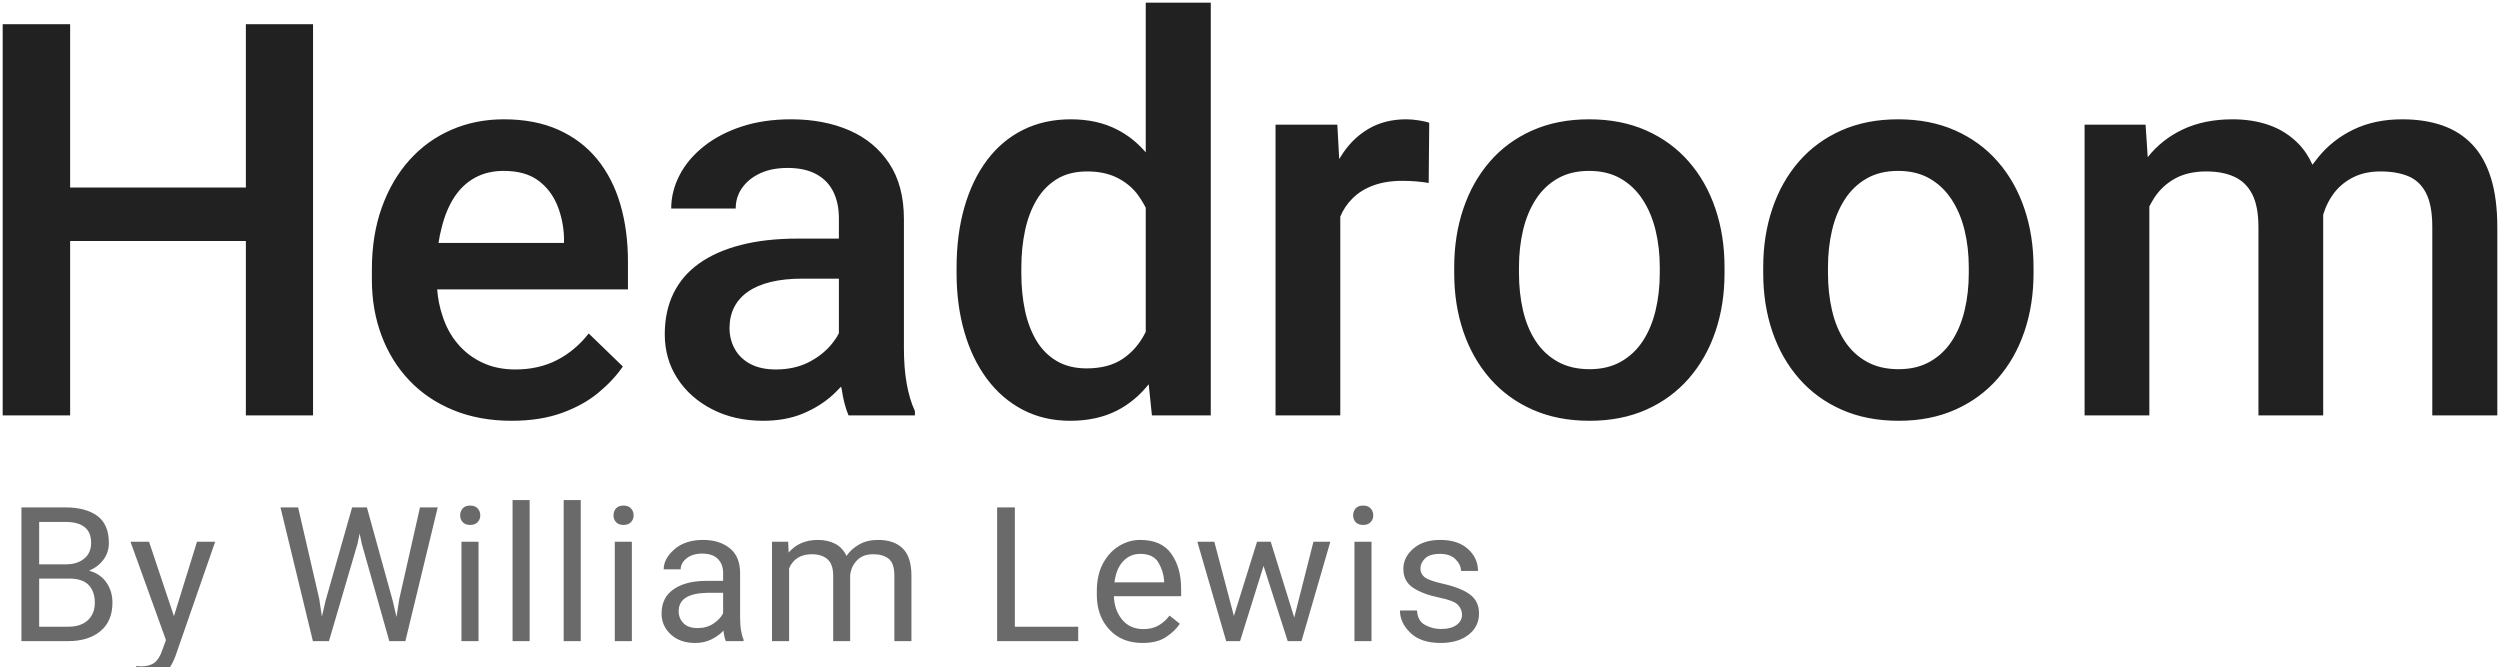
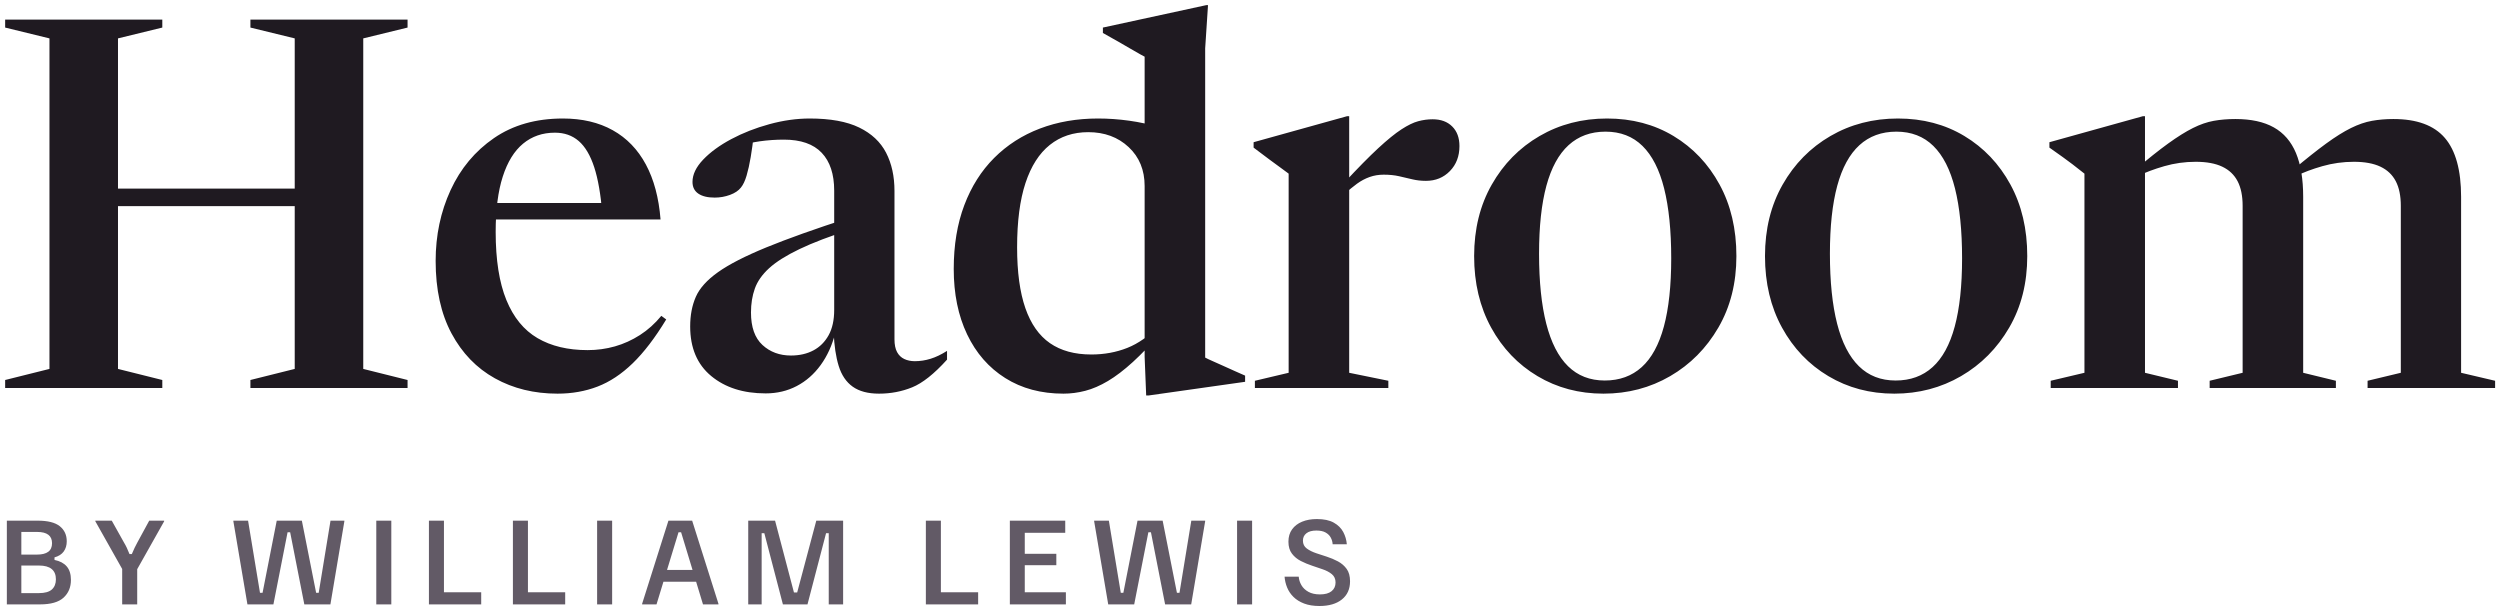
- <svg xmlns="http://www.w3.org/2000/svg" viewBox="138 354 9304 2480" fill="#212121">
-   <path d="M399 444V1052H1053V444H1303V1900H1053V1251H399V1900H148V444Z M2042 1920Q1922 1920 1825.5 1880.5Q1729 1841 1661.5 1770.0Q1594 1699 1558.0 1603.0Q1522 1507 1522 1396V1356Q1522 1229 1559.0 1126.0Q1596 1023 1662.0 949.5Q1728 876 1818.0 837.0Q1908 798 2013 798Q2129 798 2216.0 837.0Q2303 876 2360.5 946.5Q2418 1017 2446.5 1114.0Q2475 1211 2475 1328V1431H1765Q1769 1482 1784 1527Q1803 1588 1841.0 1633.0Q1879 1678 1933.0 1703.5Q1987 1729 2056 1729Q2143 1729 2211.0 1694.0Q2279 1659 2329 1595L2456 1718Q2421 1769 2365.0 1815.5Q2309 1862 2228.5 1891.0Q2148 1920 2042 1920ZM1770 1258H2237V1239Q2235 1174 2211.5 1117.0Q2188 1060 2140.0 1025.0Q2092 990 2012 990Q1952 990 1905.5 1015.5Q1859 1041 1828.0 1089.0Q1797 1137 1781 1204Q1774 1230 1770 1258Z M3268 1793Q3254 1808 3238 1823Q3191 1866 3126.5 1893.0Q3062 1920 2978 1920Q2872 1920 2789.0 1877.5Q2706 1835 2659.0 1762.5Q2612 1690 2612 1598Q2612 1512 2644.5 1445.5Q2677 1379 2740.5 1334.0Q2804 1289 2896.0 1265.5Q2988 1242 3106 1242H3260V1167Q3260 1109 3239.0 1067.0Q3218 1025 3175.5 1002.0Q3133 979 3069 979Q3010 979 2967.0 999.0Q2924 1019 2900.0 1053.0Q2876 1087 2876 1130H2636Q2636 1066 2667.0 1006.0Q2698 946 2757.0 899.0Q2816 852 2898.0 825.0Q2980 798 3082 798Q3204 798 3298.5 839.0Q3393 880 3447.5 962.5Q3502 1045 3502 1169V1650Q3502 1724 3512.5 1782.5Q3523 1841 3543 1884V1900H3296Q3279 1861 3270 1800Q3269 1797 3268 1793ZM3260 1391H3124Q3057 1391 3006.0 1403.5Q2955 1416 2921.0 1440.0Q2887 1464 2870.0 1498.0Q2853 1532 2853.0 1575.0Q2853 1618 2873.0 1653.5Q2893 1689 2931.5 1709.0Q2970 1729 3025 1729Q3099 1729 3154.5 1698.5Q3210 1668 3242 1623Q3253 1609 3260 1594Z M3698 1371V1350Q3698 1227 3727.0 1125.5Q3756 1024 3811.0 950.5Q3866 877 3945.0 837.5Q4024 798 4123 798Q4221 798 4295 836Q4356 867 4402 921V364H4644V1900H4425L4413 1784Q4363 1847 4295 1882Q4220 1920 4121 1920Q4023 1920 3944.5 1879.0Q3866 1838 3811.0 1764.0Q3756 1690 3727.0 1589.5Q3698 1489 3698 1371ZM3939 1350V1371Q3939 1445 3952.5 1509.0Q3966 1573 3995.0 1621.5Q4024 1670 4070.5 1697.5Q4117 1725 4182 1725Q4264 1725 4317.0 1689.0Q4370 1653 4401 1591Q4401 1590 4402 1588V1127Q4387 1098 4368 1073Q4337 1035 4291.5 1013.5Q4246 992 4184 992Q4118 992 4072.0 1020.0Q4026 1048 3996.5 1097.0Q3967 1146 3953.0 1211.0Q3939 1276 3939 1350Z M5457 811 5455 1035Q5433 1031 5407.5 1029.0Q5382 1027 5357 1027Q5295 1027 5248.0 1044.5Q5201 1062 5170 1094Q5142 1122 5126 1160V1900H4885V818H5115L5122 946Q5124 942 5127 938Q5167 872 5228.5 835.0Q5290 798 5371 798Q5393 798 5418.5 802.0Q5444 806 5457 811Z M5550 1371V1348Q5550 1231 5584.0 1130.5Q5618 1030 5682.5 955.5Q5747 881 5840.5 839.5Q5934 798 6052 798Q6171 798 6264.5 839.5Q6358 881 6423.0 955.5Q6488 1030 6522.0 1130.5Q6556 1231 6556 1348V1371Q6556 1488 6522.0 1588.0Q6488 1688 6423.0 1762.5Q6358 1837 6265.0 1878.5Q6172 1920 6054 1920Q5935 1920 5841.5 1878.5Q5748 1837 5683.0 1762.5Q5618 1688 5584.0 1588.0Q5550 1488 5550 1371ZM5791 1348V1371Q5791 1444 5806.0 1509.0Q5821 1574 5853.0 1623.0Q5885 1672 5935.0 1700.0Q5985 1728 6054 1728Q6121 1728 6170.5 1700.0Q6220 1672 6252.0 1623.0Q6284 1574 6299.5 1509.0Q6315 1444 6315 1371V1348Q6315 1276 6299.5 1211.5Q6284 1147 6251.5 1097.0Q6219 1047 6169.5 1018.5Q6120 990 6052 990Q5984 990 5934.5 1018.5Q5885 1047 5853.0 1097.0Q5821 1147 5806.0 1211.5Q5791 1276 5791 1348Z M6700 1371V1348Q6700 1231 6734.0 1130.5Q6768 1030 6832.5 955.5Q6897 881 6990.5 839.5Q7084 798 7202 798Q7321 798 7414.5 839.5Q7508 881 7573.0 955.5Q7638 1030 7672.0 1130.5Q7706 1231 7706 1348V1371Q7706 1488 7672.0 1588.0Q7638 1688 7573.0 1762.5Q7508 1837 7415.0 1878.5Q7322 1920 7204 1920Q7085 1920 6991.5 1878.5Q6898 1837 6833.0 1762.5Q6768 1688 6734.0 1588.0Q6700 1488 6700 1371ZM6941 1348V1371Q6941 1444 6956.0 1509.0Q6971 1574 7003.0 1623.0Q7035 1672 7085.0 1700.0Q7135 1728 7204 1728Q7271 1728 7320.5 1700.0Q7370 1672 7402.0 1623.0Q7434 1574 7449.5 1509.0Q7465 1444 7465 1371V1348Q7465 1276 7449.5 1211.5Q7434 1147 7401.5 1097.0Q7369 1047 7319.5 1018.5Q7270 990 7202 990Q7134 990 7084.5 1018.5Q7035 1047 7003.0 1097.0Q6971 1147 6956.0 1211.5Q6941 1276 6941 1348Z M8137 1122V1900H7896V818H8123L8131 939Q8183 873 8261 836Q8341 798 8447 798Q8521 798 8582.5 819.5Q8644 841 8690 887Q8723 920 8744 967Q8754 954 8765 940Q8818 874 8897.0 836.0Q8976 798 9078 798Q9161 798 9226.5 820.5Q9292 843 9338.0 891.0Q9384 939 9408.0 1015.5Q9432 1092 9432 1200V1900H9190V1199Q9190 1117 9166.5 1072.0Q9143 1027 9100.0 1009.5Q9057 992 8997 992Q8941 992 8898.5 1012.5Q8856 1033 8827 1069Q8798 1106 8784 1153Q8784 1166 8784 1179V1900H8543V1200Q8543 1121 8519.5 1076.0Q8496 1031 8452.5 1011.5Q8409 992 8349 992Q8281 992 8233.5 1018.0Q8186 1044 8156 1089Q8146 1105 8137 1122Z" />
-   <text x="160" y="2740" font-family="Roboto, Helvetica Neue, Arial, sans-serif" font-size="700" font-weight="400" letter-spacing="20" fill="#6A6A6A">By William Lewis</text>
+ <svg xmlns="http://www.w3.org/2000/svg" viewBox="22 247 4852 1186">
+   <path fill="#1F1A21" d="M251.0 963.0 337.0 984.5V1000.0H32.0V984.5L118.0 963.0V321.5L32.0 300.5V285.0H337.0V300.5L251.0 321.5ZM727.0 963.0 813.0 984.5V1000.0H508.0V984.5L594.0 963.0V321.5L508.0 300.5V285.0H813.0V300.5L727.0 321.5ZM175.5 647.0V613.0H667.5V647.0ZM1114.5 477.0Q1170.5 477.0 1211.25 499.75Q1252.0 522.5 1275.5 566.25Q1299.0 610.0 1304.0 673.0H970.5V641.0H1242.5L1191.0 662.5Q1186.5 606.0 1175.25 571.5Q1164.0 537.0 1145.25 520.75Q1126.5 504.5 1099.0 504.5Q1063.0 504.5 1037.25 525.75Q1011.5 547.0 997.75 589.75Q984.0 632.5 984.0 697.0Q984.0 778.5 1004.75 829.25Q1025.5 880.0 1065.25 903.25Q1105.0 926.5 1162.5 926.5Q1190.0 926.5 1215.5 919.25Q1241.0 912.0 1264.0 897.25Q1287.0 882.5 1305.5 860.0L1315.0 867.0Q1282.5 920.5 1250.0 952.0Q1217.5 983.5 1181.75 997.25Q1146.0 1011.0 1104.0 1011.0Q1036.0 1011.0 982.5 981.25Q929.0 951.5 898.25 894.0Q867.5 836.5 867.5 753.5Q867.5 679.0 896.5 616.0Q925.5 553.0 980.75 515.0Q1036.0 477.0 1114.5 477.0ZM1671.0 669.5 1674.5 692.0Q1612.0 712.0 1573.5 730.5Q1535.0 749.0 1514.75 767.5Q1494.5 786.0 1487.0 807.0Q1479.5 828.0 1479.5 853.5Q1479.5 896.0 1501.75 916.5Q1524.0 937.0 1557.0 937.0Q1582.0 937.0 1600.75 927.0Q1619.5 917.0 1630.25 897.5Q1641.0 878.0 1641.0 848.5V617.0Q1641.0 569.0 1616.75 543.5Q1592.5 518.0 1543.5 518.0Q1519.5 518.0 1496.5 521.25Q1473.5 524.5 1460.0 530.5L1485.0 507.5Q1482.5 531.0 1479.0 551.75Q1475.5 572.5 1471.0 587.75Q1466.5 603.0 1460.0 611.0Q1453.0 620.0 1438.75 625.25Q1424.5 630.5 1409.0 630.5Q1388.5 630.5 1377.25 622.75Q1366.0 615.0 1366.0 600.0Q1366.0 578.5 1386.75 556.75Q1407.5 535.0 1441.25 517.0Q1475.0 499.0 1515.25 488.0Q1555.5 477.0 1593.5 477.0Q1653.5 477.0 1689.5 494.5Q1725.5 512.0 1741.75 543.5Q1758.0 575.0 1758.0 617.5V905.5Q1758.0 921.0 1763.0 930.25Q1768.0 939.5 1777.0 943.75Q1786.0 948.0 1797.5 948.0Q1813.0 948.0 1828.25 943.25Q1843.5 938.5 1860.0 928.0V945.0Q1822.5 986.5 1792.25 998.75Q1762.0 1011.0 1728.0 1011.0Q1696.0 1011.0 1677.0 997.5Q1658.0 984.0 1649.75 957.25Q1641.5 930.5 1640.0 892.0L1643.0 893.5Q1634.0 929.0 1614.75 955.5Q1595.5 982.0 1568.25 996.25Q1541.0 1010.5 1508.0 1010.5Q1443.0 1010.5 1402.25 976.75Q1361.5 943.0 1361.5 880.5Q1361.5 848.0 1372.5 823.0Q1383.5 798.0 1415.5 775.25Q1447.5 752.5 1509.0 727.25Q1570.5 702.0 1671.0 669.5ZM2243.5 608.0Q2243.5 561.5 2212.5 532.5Q2181.5 503.5 2134.0 503.5Q2090.5 503.5 2059.5 528.25Q2028.5 553.0 2012.25 602.25Q1996.0 651.5 1996.0 727.0Q1996.0 799.0 2012.0 845.0Q2028.0 891.0 2059.75 913.0Q2091.5 935.0 2140.0 935.0Q2177.5 935.0 2209.75 922.25Q2242.0 909.5 2271.0 879.0L2277.0 890.5Q2246.5 926.0 2220.75 949.5Q2195.0 973.0 2172.25 986.5Q2149.5 1000.0 2128.25 1005.5Q2107.0 1011.0 2086.0 1011.0Q2021.0 1011.0 1973.0 980.75Q1925.0 950.5 1899.0 896.0Q1873.0 841.5 1873.0 769.0Q1873.0 699.5 1893.5 645.25Q1914.0 591.0 1951.5 553.5Q1989.0 516.0 2040.25 496.5Q2091.5 477.0 2153.0 477.0Q2183.0 477.0 2213.5 481.25Q2244.0 485.5 2273.0 494.25Q2302.0 503.0 2327.5 517.0L2243.5 528.5V357.0Q2237.5 354.0 2223.75 346.0Q2210.0 338.0 2193.5 328.5Q2177.0 319.0 2162.5 311.0V300.5L2363.0 257.0H2366.5L2361.0 341.0V941.0Q2365.5 943.5 2375.25 947.75Q2385.0 952.0 2396.5 957.25Q2408.0 962.5 2419.25 967.5Q2430.5 972.5 2438.5 976.0V988.0L2251.5 1014.5H2246.5L2243.5 939.5ZM2802.5 478.5Q2826.5 478.5 2840.5 492.5Q2854.5 506.5 2854.5 530.5Q2854.5 560.0 2836.0 579.0Q2817.5 598.0 2789.5 598.0Q2775.5 598.0 2763.0 595.0Q2750.5 592.0 2737.25 589.0Q2724.0 586.0 2707.5 586.0Q2693.0 586.0 2680.25 590.5Q2667.5 595.0 2655.75 603.5Q2644.0 612.0 2631.0 624.0V601.5Q2670.0 559.5 2696.75 534.75Q2723.5 510.0 2742.0 498.0Q2760.5 486.0 2774.5 482.25Q2788.5 478.5 2802.5 478.5ZM2640.5 572.5V970.5L2716.5 986.0V1000.0H2457.5V986.0L2523.0 970.5V584.0Q2516.5 579.0 2507.75 572.75Q2499.0 566.5 2486.25 557.0Q2473.5 547.5 2455.0 533.5V523.0L2636.5 472.5H2640.5ZM3136.5 985.5Q3179.5 985.5 3208.25 959.5Q3237.0 933.5 3251.25 880.75Q3265.5 828.0 3265.5 748.5Q3265.5 667.5 3251.75 612.75Q3238.0 558.0 3209.75 530.25Q3181.5 502.5 3138.0 502.5Q3095.0 502.5 3066.25 528.75Q3037.5 555.0 3023.25 607.5Q3009.0 660.0 3009.0 739.5Q3009.0 820.5 3023.0 875.25Q3037.0 930.0 3065.25 957.75Q3093.5 985.5 3136.5 985.5ZM3134.0 1011.0Q3063.0 1011.0 3006.0 977.0Q2949.0 943.0 2916.0 882.75Q2883.0 822.5 2883.0 744.0Q2883.0 665.5 2917.25 605.25Q2951.5 545.0 3010.0 511.0Q3068.5 477.0 3141.0 477.0Q3213.5 477.0 3270.0 511.0Q3326.5 545.0 3359.25 605.0Q3392.0 665.0 3392.0 744.0Q3392.0 822.5 3357.0 882.75Q3322.0 943.0 3263.5 977.0Q3205.0 1011.0 3134.0 1011.0ZM3701.0 985.5Q3744.0 985.5 3772.75 959.5Q3801.5 933.5 3815.75 880.75Q3830.0 828.0 3830.0 748.5Q3830.0 667.5 3816.25 612.75Q3802.5 558.0 3774.25 530.25Q3746.0 502.5 3702.5 502.5Q3659.5 502.5 3630.75 528.75Q3602.0 555.0 3587.75 607.5Q3573.5 660.0 3573.5 739.5Q3573.5 820.5 3587.5 875.25Q3601.5 930.0 3629.75 957.75Q3658.0 985.5 3701.0 985.5ZM3698.5 1011.0Q3627.5 1011.0 3570.5 977.0Q3513.5 943.0 3480.5 882.75Q3447.5 822.5 3447.5 744.0Q3447.5 665.5 3481.75 605.25Q3516.0 545.0 3574.5 511.0Q3633.0 477.0 3705.5 477.0Q3778.0 477.0 3834.5 511.0Q3891.0 545.0 3923.75 605.0Q3956.5 665.0 3956.5 744.0Q3956.5 822.5 3921.5 882.75Q3886.5 943.0 3828.0 977.0Q3769.5 1011.0 3698.5 1011.0ZM4185.0 576.5V970.5L4249.0 986.0V1000.0H4002.0V986.0L4067.5 970.5V584.0Q4059.5 577.5 4044.5 566.0Q4029.5 554.5 3999.5 533.5V523.0L4181.0 472.5H4185.0ZM4492.0 629.0V970.5L4555.5 986.0V1000.0H4310.5V986.0L4374.5 970.5V646.5Q4374.5 617.5 4364.75 598.75Q4355.0 580.0 4335.0 570.5Q4315.0 561.0 4283.5 561.0Q4252.0 561.0 4222.5 569.5Q4193.0 578.0 4170.5 589.0L4166.0 576.5Q4203.0 545.0 4230.0 525.5Q4257.0 506.0 4278.0 495.5Q4299.0 485.0 4318.5 481.5Q4338.0 478.0 4360.5 478.0Q4406.0 478.0 4435.0 494.25Q4464.0 510.5 4478.0 544.0Q4492.0 577.5 4492.0 629.0ZM4798.5 629.0V970.5L4864.5 986.0V1000.0H4617.0V986.0L4681.5 970.5V646.5Q4681.5 617.5 4671.75 598.75Q4662.0 580.0 4642.0 570.5Q4622.0 561.0 4590.5 561.0Q4559.0 561.0 4529.25 569.5Q4499.5 578.0 4477.5 589.0L4472.5 576.5Q4510.0 545.0 4536.75 525.5Q4563.5 506.0 4584.75 495.5Q4606.0 485.0 4625.5 481.5Q4645.0 478.0 4667.0 478.0Q4735.5 478.0 4767.0 514.75Q4798.5 551.5 4798.5 629.0Z" />
+   <path fill="#625A66" d="M35.292 1420.0V1257.5H95.083Q124.667 1257.5 138.104 1268.333Q151.542 1279.167 151.542 1297.5Q151.542 1309.167 145.708 1317.292Q139.875 1325.417 127.792 1328.75V1333.75Q143.417 1336.875 151.542 1346.354Q159.667 1355.833 159.667 1372.5Q159.667 1393.75 145.396 1406.875Q131.125 1420.0 99.667 1420.0ZM63.417 1398.125H97.375Q114.875 1398.125 122.688 1391.042Q130.5 1383.958 130.5 1371.25Q130.5 1358.125 122.271 1351.354Q114.042 1344.583 97.583 1344.583H63.417ZM63.417 1323.333H94.042Q108.208 1323.333 115.604 1317.917Q123.0 1312.5 123.0 1301.25Q123.0 1279.375 94.042 1279.375H63.417ZM259.125 1420.0V1351.25L207.042 1258.75V1257.5H238.917L262.667 1300.0Q265.583 1304.792 268.083 1310.104Q270.583 1315.417 273.292 1322.292H277.875Q280.792 1315.417 283.292 1310.104Q285.792 1304.792 288.5 1300.0L311.625 1257.5H340.583V1258.75L288.292 1351.667V1420.0ZM502.208 1420.0 474.917 1258.75V1257.5H503.458L526.583 1397.5H531.583L559.083 1257.5H607.833L635.542 1397.5H640.542L663.458 1257.5H690.333V1258.75L663.25 1420.0H612.625L585.125 1280.0H580.125L552.625 1420.0ZM752.292 1420.0V1257.5H781.458V1420.0ZM854.458 1420.0V1257.5H883.625V1396.458H955.917V1420.0ZM1017.458 1420.0V1257.5H1046.625V1396.458H1118.917V1420.0ZM1180.875 1420.0V1257.5H1210.042V1420.0ZM1268.25 1420.0V1418.75L1319.292 1257.5H1365.333L1416.375 1418.75V1420.0H1386.375L1343.875 1280.0H1338.875L1296.167 1420.0ZM1305.75 1376.042 1312.625 1353.125H1369.917L1376.792 1376.042ZM1474.167 1420.0V1257.5H1526.25L1562.917 1396.875H1569.167L1606.25 1257.5H1658.333V1420.0H1630.417V1281.875H1625.208L1589.167 1420.0H1541.458L1505.417 1281.875H1500.208V1420.0ZM1818.917 1420.0V1257.5H1848.083V1396.458H1920.375V1420.0ZM1981.917 1420.0V1257.5H2089.417V1281.042H2010.875V1321.875H2072.125V1343.958H2010.875V1396.458H2090.667V1420.0ZM2172.833 1420.0 2145.542 1258.75V1257.5H2174.083L2197.208 1397.5H2202.208L2229.708 1257.5H2278.458L2306.167 1397.5H2311.167L2334.083 1257.5H2360.958V1258.75L2333.875 1420.0H2283.25L2255.75 1280.0H2250.75L2223.25 1420.0ZM2422.917 1420.0V1257.5H2452.083V1420.0ZM2582.792 1423.125Q2565.5 1423.125 2553 1418.333Q2540.5 1413.542 2532.375 1405.521Q2524.25 1397.5 2520.083 1387.292Q2515.917 1377.083 2515.083 1366.25H2542.583Q2543.208 1374.792 2547.792 1382.708Q2552.375 1390.625 2561.333 1395.625Q2570.292 1400.625 2583.833 1400.625Q2598.625 1400.625 2606.333 1394.375Q2614.042 1388.125 2614.042 1377.5Q2614.042 1367.292 2606.854 1361.354Q2599.667 1355.417 2588.417 1351.667L2568.833 1345.0Q2557.375 1341.25 2546.75 1335.833Q2536.125 1330.417 2529.354 1321.458Q2522.583 1312.5 2522.583 1298.333Q2522.583 1284.167 2529.667 1274.375Q2536.75 1264.583 2549.146 1259.479Q2561.542 1254.375 2577.792 1254.375Q2598.208 1254.375 2610.604 1261.354Q2623 1268.333 2628.938 1279.479Q2634.875 1290.625 2635.917 1303.333H2608.417Q2608 1296.458 2604.771 1290.417Q2601.542 1284.375 2594.771 1280.521Q2588 1276.667 2576.75 1276.667Q2564.25 1276.667 2557.479 1281.979Q2550.708 1287.292 2550.708 1296.25Q2550.708 1306.042 2558.208 1311.562Q2565.708 1317.083 2576.958 1320.833L2596.75 1327.292Q2608.417 1331.042 2618.729 1336.562Q2629.042 1342.083 2635.604 1351.146Q2642.167 1360.208 2642.167 1375.208Q2642.167 1397.708 2626.333 1410.417Q2610.5 1423.125 2582.792 1423.125Z" />
</svg>
